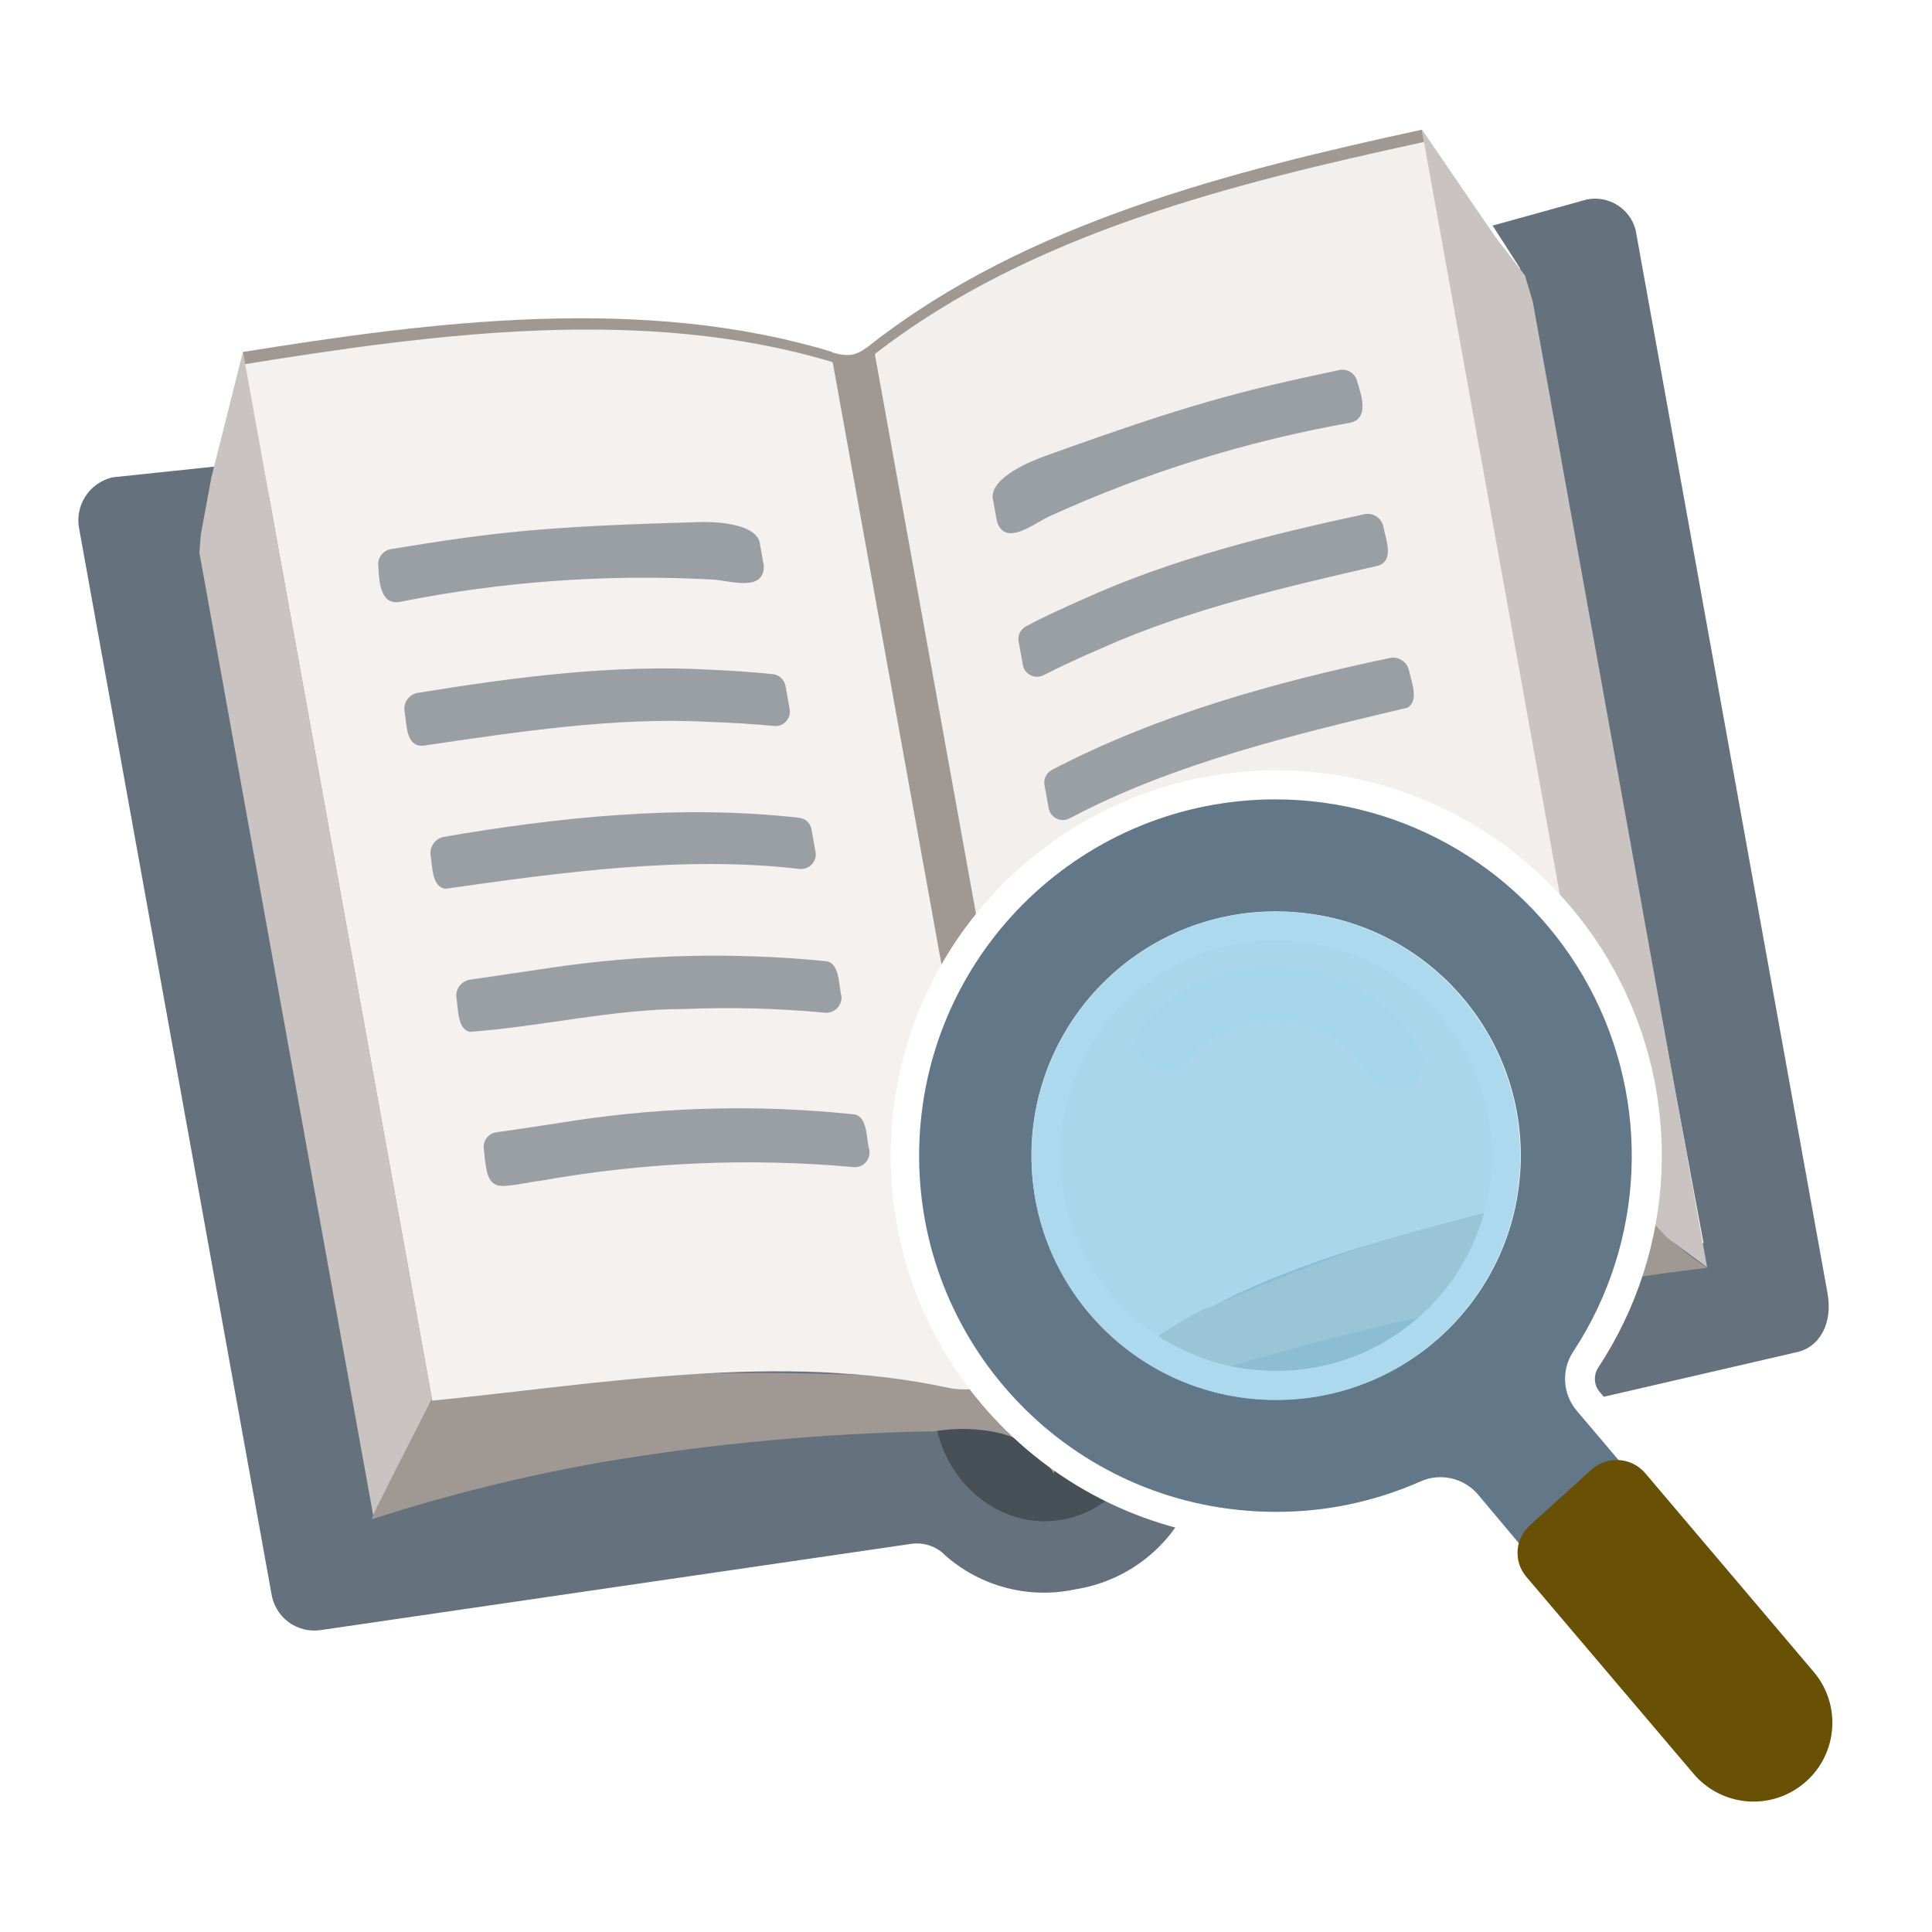
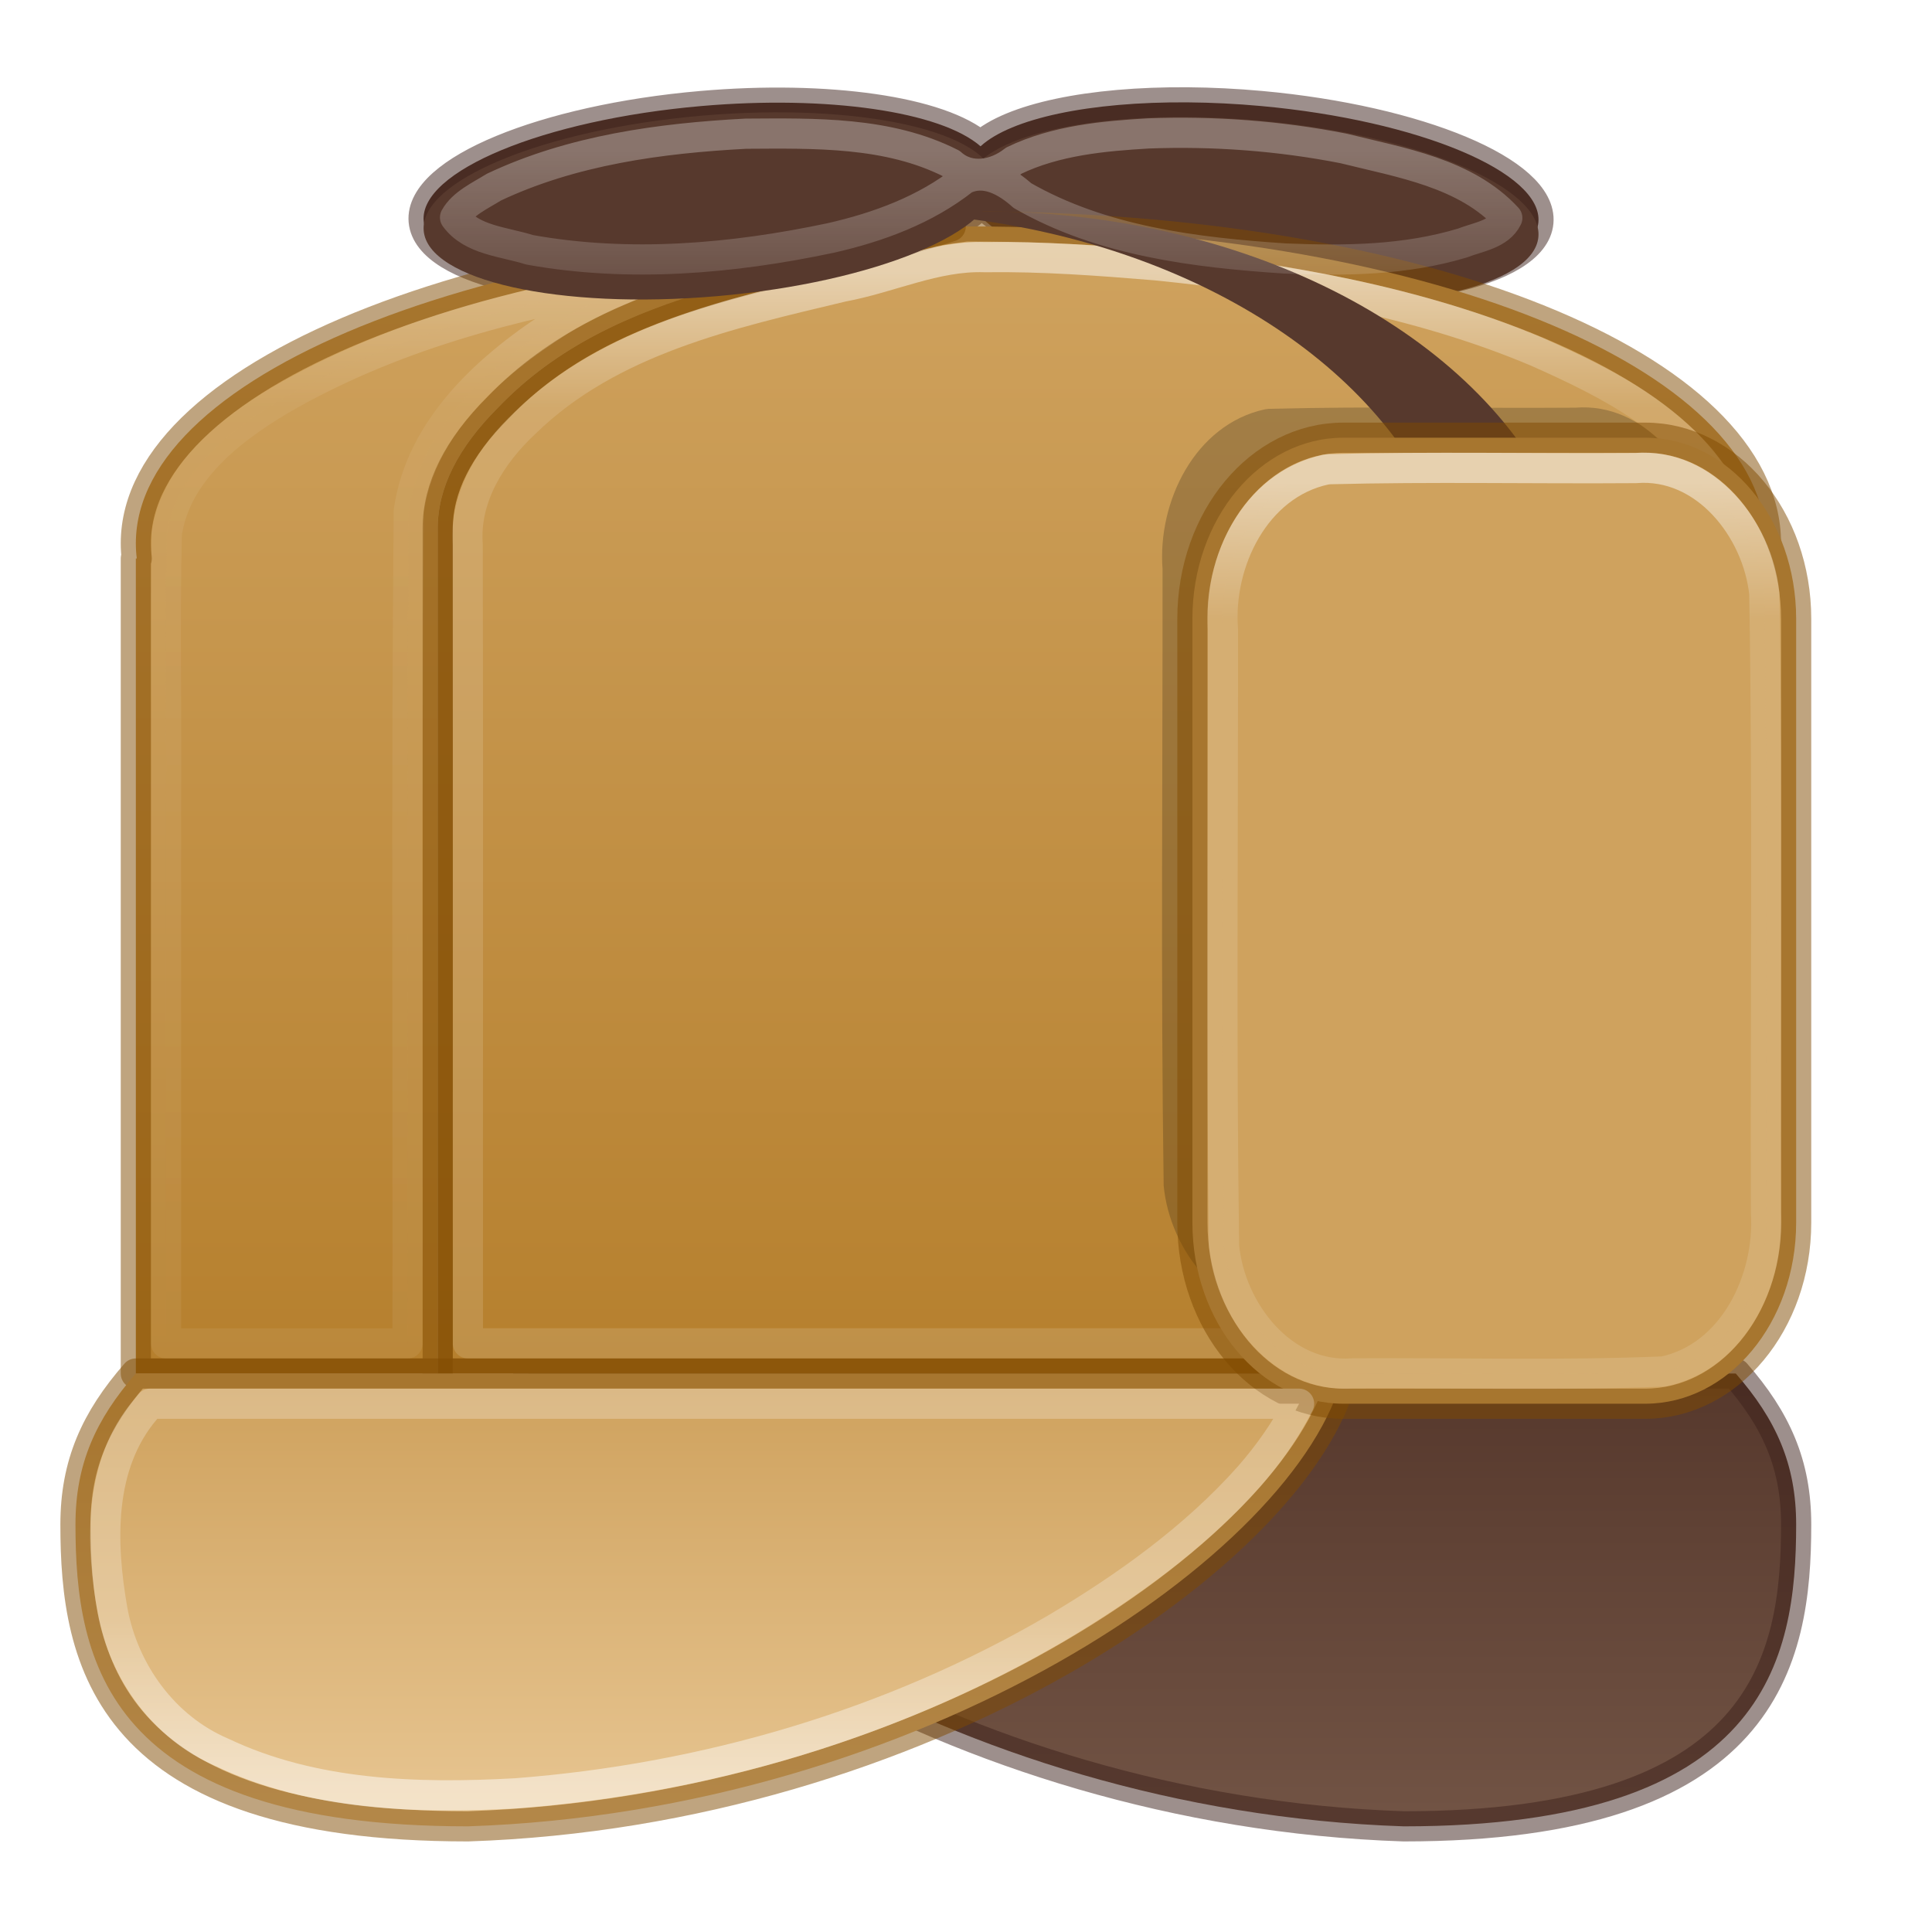
- <svg xmlns="http://www.w3.org/2000/svg" xmlns:xlink="http://www.w3.org/1999/xlink" width="64px" height="64px" viewBox="0 0 64 64" version="1.1">
-   <defs>
-     <filter id="alpha" filterUnits="objectBoundingBox" x="0%" y="0%" width="100%" height="100%">
-       <feColorMatrix type="matrix" in="SourceGraphic" values="0 0 0 0 1 0 0 0 0 1 0 0 0 0 1 0 0 0 1 0" />
-     </filter>
-     <mask id="mask0">
-       <g filter="url(#alpha)">
-         <rect x="0" y="0" width="64" height="64" style="fill:rgb(0%,0%,0%);fill-opacity:0.902;stroke:none;" />
-       </g>
-     </mask>
-     <clipPath id="clip1">
-       <rect x="0" y="0" width="64" height="64" />
-     </clipPath>
-     <g id="surface5" clip-path="url(#clip1)">
-       <path style="fill-rule:nonzero;fill:rgb(88.627%,92.157%,92.941%);fill-opacity:1;stroke-width:1;stroke-linecap:butt;stroke-linejoin:miter;stroke:rgb(85.49%,91.373%,92.941%);stroke-opacity:1;stroke-miterlimit:10;" d="M 144.141 112.146 C 143.286 112.085 142.505 111.609 142.065 110.864 C 141.65 110.12 141.138 109.424 140.552 108.801 C 136.292 104.443 129.468 103.882 124.548 107.483 C 123.865 108.008 123.242 108.606 122.705 109.277 C 121.814 110.291 120.312 110.498 119.189 109.766 C 118.652 109.448 118.286 108.911 118.164 108.301 C 118.054 107.703 118.213 107.068 118.591 106.58 C 119.373 105.615 120.264 104.736 121.265 103.992 C 128.357 98.804 138.196 99.609 144.336 105.896 C 145.203 106.799 145.935 107.812 146.545 108.899 C 146.838 109.436 146.875 110.083 146.655 110.645 C 146.448 111.218 145.996 111.682 145.435 111.902 C 145.032 112.085 144.58 112.17 144.141 112.146 Z M 144.141 112.146 " transform="matrix(0.32,0,0,0.32,0,0)" />
-     </g>
-     <mask id="mask1">
-       <g filter="url(#alpha)">
-         <rect x="0" y="0" width="64" height="64" style="fill:rgb(0%,0%,0%);fill-opacity:0.8;stroke:none;" />
-       </g>
-     </mask>
-     <clipPath id="clip2">
-       <rect x="0" y="0" width="64" height="64" />
-     </clipPath>
-     <g id="surface8" clip-path="url(#clip2)">
-       <path style=" stroke:none;fill-rule:nonzero;fill:rgb(59.216%,81.176%,90.98%);fill-opacity:1;" d="M 50.359 38.289 C 50.359 42.758 46.734 46.379 42.266 46.379 C 37.797 46.379 34.172 42.758 34.172 38.289 C 34.172 33.82 37.797 30.195 42.266 30.195 C 46.734 30.195 50.359 33.82 50.359 38.289 Z M 50.359 38.289 " />
-     </g>
+ <svg xmlns="http://www.w3.org/2000/svg" xmlns:xlink="http://www.w3.org/1999/xlink" version="1.1" id="svg4332" height="64" width="64" xml:space="preserve">
+   <defs id="defs4334">
+     <linearGradient id="linearGradient75">
+       <stop style="stop-color:#ffffff;stop-opacity:1;" offset="0" id="stop72" />
+       <stop style="stop-color:#ffffff;stop-opacity:0.25;" offset="0.102" id="stop73" />
+       <stop style="stop-color:#ffffff;stop-opacity:0.25;" offset="0.898" id="stop74" />
+       <stop style="stop-color:#ffffff;stop-opacity:0.5;" offset="1" id="stop75" />
+     </linearGradient>
+     <linearGradient id="linearGradient67">
+       <stop style="stop-color:#ffffff;stop-opacity:1;" offset="0" id="stop64" />
+       <stop style="stop-color:#ffffff;stop-opacity:0.25;" offset="0.11" id="stop65" />
+       <stop style="stop-color:#ffffff;stop-opacity:0.25;" offset="0.89" id="stop66" />
+       <stop style="stop-color:#ffffff;stop-opacity:0.5;" offset="1" id="stop67" />
+     </linearGradient>
+     <linearGradient id="linearGradient61">
+       <stop style="stop-color:#ffffff;stop-opacity:1;" offset="0" id="stop58" />
+       <stop style="stop-color:#ffffff;stop-opacity:0.25;" offset="0.107" id="stop59" />
+       <stop style="stop-color:#ffffff;stop-opacity:0.25;" offset="0.893" id="stop60" />
+       <stop style="stop-color:#ffffff;stop-opacity:0.5;" offset="1" id="stop61" />
+     </linearGradient>
+     <linearGradient id="linearGradient53">
+       <stop style="stop-color:#ffffff;stop-opacity:1;" offset="0" id="stop50" />
+       <stop style="stop-color:#ffffff;stop-opacity:0.25;" offset="0.09" id="stop51" />
+       <stop style="stop-color:#ffffff;stop-opacity:0.25;" offset="0.909" id="stop52" />
+       <stop style="stop-color:#ffffff;stop-opacity:0.5;" offset="1" id="stop53" />
+     </linearGradient>
+     <linearGradient id="linearGradient909">
+       <stop id="stop901" style="stop-color:#cd9ef7;stop-opacity:1" offset="0" />
+       <stop id="stop907" style="stop-color:#a56de2;stop-opacity:1" offset="1" />
+     </linearGradient>
+     <linearGradient y2="42.092" x2="24" y1="5.909" x1="24" gradientTransform="matrix(1.432432,0,0,1.436283,-2.378375,-2.470783)" gradientUnits="userSpaceOnUse" id="linearGradient3904" xlink:href="#linearGradient4270" />
+     <linearGradient id="linearGradient4270">
+       <stop id="stop4272" style="stop-color:#ffffff;stop-opacity:1" offset="0" />
+       <stop id="stop4274" style="stop-color:#ffffff;stop-opacity:0.235" offset="0.035" />
+       <stop id="stop4276" style="stop-color:#ffffff;stop-opacity:0.157" offset="0.962" />
+       <stop id="stop4278" style="stop-color:#ffffff;stop-opacity:0.392" offset="1" />
+     </linearGradient>
+     <linearGradient id="linearGradient3688-166-749-654">
+       <stop offset="0" style="stop-color:#181818;stop-opacity:1" id="stop3088" />
+       <stop offset="1" style="stop-color:#181818;stop-opacity:0" id="stop3090" />
+     </linearGradient>
+     <linearGradient id="linearGradient3702-501-757-795">
+       <stop offset="0" style="stop-color:#181818;stop-opacity:0" id="stop3100" />
+       <stop offset="0.5" style="stop-color:#181818;stop-opacity:1" id="stop3102" />
+       <stop offset="1" style="stop-color:#181818;stop-opacity:0" id="stop3104" />
+     </linearGradient>
+     <radialGradient cx="4.993" cy="43.5" r="2.5" fx="4.993" fy="43.5" id="radialGradient3337-2-2" xlink:href="#linearGradient3688-166-749-654" gradientUnits="userSpaceOnUse" gradientTransform="matrix(2.404541,0,0,1,41.98575,15.5)" />
+     <radialGradient cx="4.993" cy="43.5" r="2.5" fx="4.993" fy="43.5" id="radialGradient3339-1-4" xlink:href="#linearGradient3688-166-749-654" gradientUnits="userSpaceOnUse" gradientTransform="matrix(2.404541,0,0,1,-22.01424,-102.5)" />
+     <linearGradient x1="25.058" y1="47.028" x2="25.058" y2="39.999" id="linearGradient6394" xlink:href="#linearGradient3702-501-757-795" gradientUnits="userSpaceOnUse" gradientTransform="matrix(1.571429,0,0,0.7142857,-5.714285,27.92857)" />
+     <linearGradient xlink:href="#linearGradient909" id="linearGradient899" x1="31.781" y1="4.927" x2="31.781" y2="59.148" gradientUnits="userSpaceOnUse" />
+     <linearGradient id="linearGradient7">
+       <stop style="stop-color:#57392d;stop-opacity:1;" offset="0" id="stop9" />
+       <stop style="stop-color:#715344;stop-opacity:1;" offset="1" id="stop10" />
+     </linearGradient>
+     <linearGradient id="linearGradient1">
+       <stop style="stop-color:#cfa25e;stop-opacity:1;" offset="0" id="stop1" />
+       <stop style="stop-color:#e7c591;stop-opacity:1;" offset="1" id="stop2" />
+     </linearGradient>
+     <linearGradient id="linearGradient5">
+       <stop style="stop-color:#cfa25e;stop-opacity:1;" offset="0" id="stop5" />
+       <stop style="stop-color:#b6802e;stop-opacity:1;" offset="1" id="stop6" />
+     </linearGradient>
+     <linearGradient id="linearGradient1201">
+       <stop id="stop1193" style="stop-color:#ffffff;stop-opacity:1" offset="0" />
+       <stop id="stop1195" style="stop-color:#ffffff;stop-opacity:0.235" offset="0.068" />
+       <stop id="stop1197" style="stop-color:#ffffff;stop-opacity:0.157" offset="0.947" />
+       <stop id="stop1199" style="stop-color:#ffffff;stop-opacity:0.392" offset="1" />
+     </linearGradient>
+     <radialGradient cx="4.993" cy="43.5" r="2.5" fx="4.993" fy="43.5" id="radialGradient3013-6" xlink:href="#linearGradient3688-166-749-654" gradientUnits="userSpaceOnUse" gradientTransform="matrix(2.003784,0,0,0.8999999,29.98813,4.850003)" />
+     <radialGradient cx="4.993" cy="43.5" r="2.5" fx="4.993" fy="43.5" id="radialGradient3015-1" xlink:href="#linearGradient3688-166-749-654" gradientUnits="userSpaceOnUse" gradientTransform="matrix(2.003784,0,0,0.8999999,-18.01187,-83.15)" />
+     <linearGradient x1="39" y1="6" x2="39" y2="41.945" id="linearGradient3058-5" xlink:href="#linearGradient1201" gradientUnits="userSpaceOnUse" gradientTransform="translate(4e-6,1.000006)" />
+     <linearGradient xlink:href="#linearGradient3702-501-757-795" id="linearGradient1191" gradientUnits="userSpaceOnUse" x1="25.058" y1="47.028" x2="25.058" y2="39.999" gradientTransform="matrix(1.142857,0,0,0.6428571,-3.428569,16.03572)" />
+     <linearGradient xlink:href="#linearGradient909" id="linearGradient930-9-2" x1="16.768" y1="2.768" x2="16.768" y2="29.897" gradientUnits="userSpaceOnUse" gradientTransform="matrix(1.444444,0,0,1.444444,0.888913,1.888891)" />
+     <linearGradient xlink:href="#linearGradient1" id="linearGradient44" x1="30.934" y1="46" x2="30.934" y2="60" gradientUnits="userSpaceOnUse" />
+     <linearGradient xlink:href="#linearGradient5" id="linearGradient46" x1="31" y1="8" x2="31" y2="45" gradientUnits="userSpaceOnUse" />
+     <linearGradient xlink:href="#linearGradient5" id="linearGradient48" x1="32" y1="8" x2="32" y2="45" gradientUnits="userSpaceOnUse" />
+     <linearGradient xlink:href="#linearGradient53" id="linearGradient50" x1="33" y1="9" x2="33" y2="59" gradientUnits="userSpaceOnUse" />
+     <linearGradient xlink:href="#linearGradient5" id="linearGradient54" gradientUnits="userSpaceOnUse" x1="32" y1="8" x2="32" y2="45" />
+     <linearGradient xlink:href="#linearGradient53" id="linearGradient56" x1="21.5" y1="8.974" x2="21.5" y2="59.071" gradientUnits="userSpaceOnUse" />
+     <linearGradient xlink:href="#linearGradient61" id="linearGradient58" x1="50.5" y1="16" x2="50.5" y2="58" gradientUnits="userSpaceOnUse" />
+     <linearGradient xlink:href="#linearGradient1" id="linearGradient62" gradientUnits="userSpaceOnUse" x1="30.934" y1="46" x2="30.934" y2="60" />
+     <linearGradient xlink:href="#linearGradient67" id="linearGradient64" x1="32" y1="9" x2="32" y2="59" gradientUnits="userSpaceOnUse" />
+     <linearGradient xlink:href="#linearGradient75" id="linearGradient72" x1="31" y1="5" x2="31" y2="59" gradientUnits="userSpaceOnUse" />
+     <linearGradient xlink:href="#linearGradient7" id="linearGradient77" x1="45.5" y1="46" x2="45.5" y2="60" gradientUnits="userSpaceOnUse" />
  </defs>
-   <g id="surface1">
-     <path style=" stroke:none;fill-rule:nonzero;fill:rgb(30.98%,26.275%,21.961%);fill-opacity:1;" d="M 34.922 48.805 C 34.535 48.141 33.895 47.656 33.145 47.469 C 32.445 47.305 31.723 47.281 31.016 47.395 C 31.406 49.508 33.293 50.914 35.238 50.562 C 37.184 50.211 38.438 48.18 38.078 46.062 C 37.375 46.219 36.707 46.504 36.113 46.91 C 35.477 47.355 35.047 48.039 34.922 48.805 Z M 34.922 48.805 " />
-     <path style=" stroke:none;fill-rule:nonzero;fill:rgb(29.804%,3.137%,3.137%);fill-opacity:1;" d="M 34.547 46.723 L 34.543 46.723 L 34.609 47.07 Z M 34.547 46.723 " />
-     <path style=" stroke:none;fill-rule:nonzero;fill:rgb(39.608%,44.314%,48.627%);fill-opacity:1;" d="M 7.098 15.457 L 3.727 15.812 C 2.945 15.996 2.457 16.77 2.629 17.551 L 8.988 52.773 C 9.043 53.152 9.242 53.496 9.547 53.727 C 9.852 53.953 10.234 54.055 10.613 54 L 30.168 51.145 C 30.594 51.078 31.027 51.223 31.324 51.535 C 32.508 52.57 34.109 52.98 35.641 52.645 C 37.199 52.395 38.547 51.43 39.281 50.035 C 39.457 49.633 39.816 49.34 40.242 49.246 L 59.484 44.801 C 60.238 44.66 60.727 43.883 60.539 42.84 L 54.18 7.605 C 53.988 6.906 53.293 6.469 52.578 6.605 L 49.445 7.473 L 50.344 8.871 L 50.539 9.512 L 56.434 41.191 " />
-     <path style=" stroke:none;fill-rule:nonzero;fill:rgb(27.843%,31.373%,33.725%);fill-opacity:1;" d="M 38.191 45.805 L 38.062 45.836 C 38.438 47.953 37.176 49.969 35.223 50.336 C 33.27 50.703 31.383 49.281 31 47.168 C 30.957 47.168 30.91 47.168 30.871 47.188 " />
-     <path style=" stroke:none;fill-rule:nonzero;fill:rgb(78.824%,76.471%,75.686%);fill-opacity:1;" d="M 12.363 50.203 L 14.309 46.34 L 8.047 11.656 L 7.004 15.805 L 6.652 17.703 L 6.605 18.309 Z M 12.363 50.203 " />
-     <path style=" stroke:none;fill-rule:nonzero;fill:rgb(62.745%,60%,57.647%);fill-opacity:1;" d="M 34.488 46.398 L 34.363 45.73 C 34.406 45.945 34.508 46.512 34.543 46.719 L 34.488 46.398 L 39.102 45.762 L 38.203 46.051 C 44.172 44.105 50.316 42.75 56.551 41.996 C 55.32 41.211 54.355 40.078 53.352 38.996 L 53.352 39.023 C 27.777 44.48 38.91 55.941 29.273 11.094 C 28.312 11.816 28.312 11.949 27.07 11.512 C 33.637 56.832 40.098 42.195 14.312 46.363 L 14.312 46.344 C 14.188 46.605 12.309 50.184 12.316 50.328 L 12.367 50.203 L 12.316 50.328 C 14.809 49.52 17.352 48.891 19.93 48.438 C 23.551 47.824 27.215 47.484 30.887 47.414 " />
-     <path style=" stroke:none;fill-rule:nonzero;fill:rgb(78.824%,76.471%,75.686%);fill-opacity:1;" d="M 50.773 9.98 L 50.516 9.125 L 49.539 7.852 L 47.102 4.289 L 47.098 4.293 L 53.363 38.98 L 55.211 40.988 L 56.551 41.98 " />
-     <path style=" stroke:none;fill-rule:nonzero;fill:rgb(62.745%,60%,57.647%);fill-opacity:1;" d="M 38.719 45.809 L 34.488 46.398 L 34.547 46.719 L 34.609 47.07 L 34.559 46.719 L 34.504 46.398 L 34.379 45.73 L 34.504 46.398 L 30.852 47.359 L 30.875 47.426 L 31.004 47.406 C 31.715 47.289 32.438 47.316 33.137 47.477 C 33.883 47.664 34.523 48.148 34.91 48.816 C 35.039 48.051 35.469 47.367 36.102 46.918 C 36.703 46.516 37.375 46.23 38.078 46.078 L 38.207 46.051 Z M 38.719 45.809 " />
-     <path style=" stroke:none;fill-rule:nonzero;fill:rgb(62.745%,60%,57.647%);fill-opacity:1;" d="M 53.363 38.98 L 47.098 4.297 C 40.875 5.648 34.008 7.359 28.84 11.418 L 28.906 11.418 L 34.695 43.477 C 35.469 47.281 38.41 43.797 40.176 43.258 C 44.09 41.176 49.152 40.277 53.367 39.016 Z M 53.363 38.98 " />
-     <path style=" stroke:none;fill-rule:nonzero;fill:rgb(94.902%,93.725%,92.941%);fill-opacity:1;" d="M 53.367 39.012 L 47.172 4.703 C 40.961 6.051 34.16 7.703 28.988 11.723 L 28.988 11.773 L 34.719 43.488 C 35.48 47.246 38.426 43.785 40.191 43.258 C 44.109 41.191 49.176 40.293 53.391 39.035 Z M 53.367 39.012 " />
-     <path style=" stroke:none;fill-rule:nonzero;fill:rgb(60%,62.353%,63.922%);fill-opacity:1;" d="M 44.727 14.004 C 41.289 14.613 37.941 15.656 34.766 17.102 C 34.27 17.32 33.316 18.133 33.027 17.285 L 32.883 16.488 C 32.844 15.801 34.148 15.273 34.664 15.09 C 39.391 13.391 41.027 12.965 44.367 12.258 C 44.629 12.203 44.887 12.363 44.953 12.621 C 45.094 13.074 45.371 13.863 44.727 14.004 Z M 44.727 14.004 " />
-     <path style=" stroke:none;fill-rule:nonzero;fill:rgb(60%,62.353%,63.922%);fill-opacity:1;" d="M 45.656 18.738 C 42.617 19.438 39.367 20.184 36.52 21.461 C 35.863 21.742 35.215 22.039 34.582 22.359 C 34.449 22.434 34.289 22.438 34.152 22.375 C 34.016 22.312 33.914 22.188 33.887 22.039 L 33.742 21.246 C 33.707 21.039 33.812 20.836 34 20.742 C 34.598 20.422 35.211 20.148 35.832 19.871 C 38.781 18.52 42.062 17.707 45.23 17.027 C 45.516 16.988 45.781 17.18 45.828 17.461 C 45.914 17.898 46.191 18.559 45.656 18.738 Z M 45.656 18.738 " />
-     <path style=" stroke:none;fill-rule:nonzero;fill:rgb(60%,62.353%,63.922%);fill-opacity:1;" d="M 46.617 23.445 C 42.852 24.336 38.848 25.297 35.441 27.105 C 35.309 27.18 35.148 27.184 35.012 27.121 C 34.875 27.059 34.773 26.934 34.742 26.789 L 34.598 25.996 C 34.566 25.793 34.672 25.59 34.859 25.496 C 38.344 23.68 42.238 22.594 46.078 21.789 C 46.363 21.754 46.621 21.945 46.676 22.223 C 46.762 22.594 47.016 23.23 46.617 23.445 Z M 46.617 23.445 " />
-     <path style=" stroke:none;fill-rule:nonzero;fill:rgb(60%,62.353%,63.922%);fill-opacity:1;" d="M 47.512 28.16 C 45.328 28.84 42.805 29.191 40.656 30.027 C 39.164 30.543 37.707 31.156 36.297 31.863 C 36.164 31.926 36.008 31.93 35.875 31.867 C 35.738 31.805 35.641 31.688 35.602 31.543 C 35.574 31.176 35.238 30.461 35.719 30.262 C 38.438 28.879 41.316 27.836 44.293 27.156 L 45.57 26.863 L 46.871 26.562 C 47.016 26.52 47.172 26.543 47.301 26.625 C 47.43 26.703 47.516 26.836 47.539 26.984 C 47.617 27.328 47.863 27.938 47.512 28.16 Z M 47.512 28.16 " />
-     <path style=" stroke:none;fill-rule:nonzero;fill:rgb(62.745%,60%,57.647%);fill-opacity:1;" d="M 27.566 11.66 C 21.328 9.758 14.336 10.648 8.047 11.66 L 14.312 46.352 L 14.312 46.371 C 18.691 46.016 23.734 45.012 28.117 45.531 C 29.957 45.379 33.922 47.566 33.316 43.738 " />
-     <path style=" stroke:none;fill-rule:nonzero;fill:rgb(95.686%,94.51%,93.725%);fill-opacity:1;" d="M 14.32 46.398 C 19.883 45.844 25.875 44.77 31.434 45.977 C 32.582 46.199 33.738 45.711 33.32 43.754 L 27.59 12.031 L 27.566 11.992 C 21.336 10.121 14.398 11.055 8.121 12.062 Z M 14.32 46.398 " />
-     <path style=" stroke:none;fill-rule:nonzero;fill:rgb(60%,62.353%,63.922%);fill-opacity:1;" d="M 13.227 19.941 C 16.645 19.258 20.133 19.008 23.613 19.199 C 24.152 19.227 25.328 19.633 25.301 18.738 L 25.16 17.938 C 24.953 17.301 23.559 17.266 23 17.301 C 17.996 17.438 16.316 17.637 12.945 18.191 C 12.684 18.238 12.5 18.48 12.531 18.746 C 12.559 19.199 12.574 20.043 13.227 19.941 Z M 13.227 19.941 " />
-     <path style=" stroke:none;fill-rule:nonzero;fill:rgb(60%,62.353%,63.922%);fill-opacity:1;" d="M 14.012 24.703 C 17.094 24.25 20.391 23.742 23.496 23.914 C 24.207 23.938 24.914 23.98 25.621 24.047 C 25.77 24.07 25.922 24.02 26.027 23.91 C 26.133 23.801 26.184 23.652 26.16 23.5 L 26.02 22.719 C 25.98 22.512 25.809 22.355 25.602 22.332 C 24.934 22.262 24.262 22.219 23.586 22.188 C 20.359 21.996 17.012 22.434 13.812 22.957 C 13.523 23.023 13.344 23.309 13.406 23.598 C 13.477 24 13.441 24.734 14.012 24.703 Z M 14.012 24.703 " />
-     <path style=" stroke:none;fill-rule:nonzero;fill:rgb(60%,62.353%,63.922%);fill-opacity:1;" d="M 14.758 29.441 C 18.598 28.895 22.664 28.336 26.477 28.785 C 26.625 28.801 26.777 28.75 26.883 28.645 C 26.988 28.535 27.039 28.387 27.02 28.238 L 26.879 27.461 C 26.84 27.258 26.668 27.105 26.461 27.09 C 22.566 26.645 18.543 27.062 14.672 27.727 C 14.391 27.801 14.215 28.082 14.27 28.367 C 14.324 28.707 14.309 29.391 14.758 29.441 Z M 14.758 29.441 " />
-     <path style=" stroke:none;fill-rule:nonzero;fill:rgb(60%,62.353%,63.922%);fill-opacity:1;" d="M 15.566 34.18 C 17.848 34.02 20.32 33.426 22.625 33.426 C 24.195 33.359 25.77 33.402 27.336 33.547 C 27.48 33.559 27.629 33.504 27.73 33.398 C 27.836 33.293 27.887 33.148 27.875 33 C 27.773 32.648 27.836 31.859 27.316 31.836 C 24.285 31.539 21.23 31.613 18.223 32.062 L 16.918 32.254 L 15.602 32.449 C 15.449 32.465 15.312 32.543 15.219 32.664 C 15.129 32.785 15.094 32.938 15.125 33.09 C 15.18 33.441 15.16 34.102 15.566 34.18 Z M 15.566 34.18 " />
-     <path style=" stroke:none;fill-rule:nonzero;fill:rgb(60%,62.353%,63.922%);fill-opacity:1;" d="M 16.402 39.227 C 16.586 39.402 17.641 39.125 17.867 39.121 C 21.297 38.504 24.789 38.348 28.258 38.66 C 28.41 38.68 28.562 38.625 28.668 38.516 C 28.773 38.406 28.82 38.254 28.801 38.105 C 28.684 37.758 28.77 36.926 28.238 36.91 C 25.207 36.594 22.148 36.66 19.137 37.105 C 18.496 37.203 17.066 37.426 16.441 37.508 C 16.172 37.547 15.988 37.797 16.027 38.062 C 16.07 38.371 16.078 39.109 16.402 39.227 Z M 16.402 39.227 " />
-     <use xlink:href="#surface5" mask="url(#mask0)" />
-     <path style=" stroke:none;fill-rule:nonzero;fill:rgb(38.431%,47.059%,53.725%);fill-opacity:1;" d="M 48.586 49.816 C 48.258 49.426 47.715 49.293 47.246 49.496 C 45.68 50.199 43.984 50.559 42.27 50.559 C 41.934 50.559 41.586 50.559 41.25 50.52 C 35.746 50.055 31.23 45.973 30.219 40.543 C 29.207 35.113 31.949 29.676 36.914 27.258 C 41.883 24.844 47.852 26.047 51.496 30.195 C 55.141 34.344 55.566 40.418 52.531 45.035 C 52.246 45.457 52.277 46.023 52.609 46.414 L 55.285 49.578 L 51.27 52.98 Z M 42.258 30.672 C 38.113 30.68 34.734 34 34.656 38.145 C 34.578 42.285 37.828 45.73 41.969 45.898 C 46.109 46.062 49.621 42.887 49.875 38.754 C 50.125 34.617 47.027 31.039 42.895 30.699 C 42.68 30.68 42.469 30.672 42.258 30.672 Z M 42.258 30.672 " />
-     <path style=" stroke:none;fill-rule:nonzero;fill:rgb(100%,100%,100%);fill-opacity:1;" d="M 42.238 26.48 C 46.582 26.48 50.574 28.859 52.637 32.68 C 54.699 36.5 54.5 41.145 52.117 44.773 C 51.715 45.375 51.762 46.172 52.227 46.727 L 54.598 49.523 L 51.312 52.309 L 48.961 49.508 C 48.492 48.957 47.715 48.781 47.055 49.074 C 45.551 49.742 43.922 50.086 42.273 50.082 C 41.949 50.082 41.621 50.07 41.297 50.043 C 34.98 49.535 30.199 44.129 30.457 37.801 C 30.715 31.473 35.922 26.477 42.258 26.48 M 42.273 46.371 C 46.617 46.379 50.195 42.953 50.371 38.613 C 50.547 34.27 47.262 30.562 42.93 30.219 C 42.707 30.199 42.484 30.191 42.258 30.191 C 37.793 30.191 34.168 33.812 34.168 38.281 C 34.168 42.75 37.793 46.371 42.258 46.371 M 42.238 25.52 C 35.406 25.535 29.797 30.934 29.516 37.762 C 29.238 44.59 34.391 50.426 41.199 51 C 41.547 51.031 41.902 51.043 42.258 51.043 C 44.039 51.047 45.801 50.676 47.426 49.953 C 47.699 49.832 48.016 49.902 48.207 50.129 L 50.578 52.93 L 51.199 53.66 L 51.934 53.039 L 55.219 50.258 L 55.953 49.637 L 55.359 48.902 L 52.988 46.105 C 52.797 45.879 52.781 45.551 52.945 45.301 C 55.531 41.375 55.75 36.344 53.512 32.207 C 51.273 28.074 46.941 25.504 42.238 25.52 Z M 42.258 45.41 C 38.32 45.41 35.125 42.219 35.125 38.281 C 35.125 34.344 38.32 31.152 42.258 31.152 C 42.453 31.152 42.652 31.152 42.852 31.176 C 46.672 31.477 49.566 34.746 49.41 38.574 C 49.254 42.402 46.102 45.422 42.27 45.41 Z M 42.258 45.41 " />
-     <path style=" stroke:none;fill-rule:nonzero;fill:rgb(40.784%,31.373%,1.569%);fill-opacity:1;" d="M 59.777 59.059 C 59.25 59.508 58.566 59.727 57.875 59.672 C 57.184 59.613 56.543 59.285 56.098 58.754 L 50.559 52.23 C 50.133 51.727 50.184 50.977 50.672 50.535 L 52.719 48.684 C 52.969 48.457 53.297 48.344 53.633 48.367 C 53.973 48.387 54.285 48.547 54.504 48.805 L 60.078 55.379 C 61.012 56.477 60.879 58.125 59.777 59.059 Z M 59.777 59.059 " />
-     <use xlink:href="#surface8" mask="url(#mask1)" />
-   </g>
+   <path id="ellipse69" style="fill:#57392d;fill-opacity:1;stroke:#3d211b;stroke-width:1;stroke-linecap:butt;stroke-linejoin:round;stroke-dasharray:none;stroke-opacity:0.5" d="M 39.348,3.391 A 9.5,3 5.206 0 0 32.482,4.846 3,9.5 85.039 0 0 23.24,3.512 3,9.5 85.039 0 0 14.035,7.322 3,9.5 85.039 0 0 23.76,9.488 3,9.5 85.039 0 0 32.518,6.713 9.5,3 5.206 0 0 41.229,9.488 9.5,3 5.206 0 0 50.961,7.361 9.5,3 5.206 0 0 41.771,3.512 9.5,3 5.206 0 0 39.348,3.391 Z" />
+   <ellipse style="fill:#57392d;fill-opacity:1;stroke:none;stroke-width:1.453;stroke-linecap:butt;stroke-linejoin:round;stroke-dasharray:none;stroke-opacity:1" id="ellipse68" cx="41.963" cy="3.193" rx="9.5" ry="3" transform="rotate(5.206068)" />
+   <path id="path42" style="fill:url(#linearGradient77);stroke:#3d211b;stroke-width:1;stroke-linejoin:round;stroke-dasharray:none;stroke-opacity:0.5" d="m 57.5,45.5 c 1.33,1.521 2,3 2,5 0,4.5 -1,10 -13,10 -15,-0.5 -27.5,-9 -29,-15 z" />
+   <path id="path43" style="fill:url(#linearGradient46);stroke:#804b00;stroke-linecap:butt;stroke-linejoin:round;stroke-opacity:0.5" d="M 32,7.5 30.914,7.656 C 25.912,9.209 20.3,9.542 16.5,13.5 c -1.333,1.333 -2,2.667 -2,4 v 28 h 29 l 15,-10 v -17 H 58.469 C 58.49,18.333 58.5,18.167 58.5,18 58.5,12.201 47.188,7.5 32,7.5 Z" />
+   <path id="rect2" style="fill:url(#linearGradient48);stroke:#804b00;stroke-linejoin:round;stroke-opacity:0.5" d="M 31.494,7.502 C 16.539,7.605 4.5,12.265 4.5,18 c 1.77e-5,0.167 0.01,0.333 0.031,0.5 H 4.5 v 27 h 10 v -28 c 0,-1.333 0.667,-2.667 2,-4 3.944,-4.108 9.855,-4.281 14.994,-5.998 z" />
+   <path id="path41" style="fill:url(#linearGradient44);stroke:#804b00;stroke-width:1;stroke-linejoin:round;stroke-dasharray:none;stroke-opacity:0.5" d="m 4.5,45.5 c -1.33,1.521 -2,3 -2,5 0,4.5 1,10 13,10 15,-0.5 27.5,-9 29,-15 z" />
+   <path id="path67" style="opacity:0.2;fill:#000000;fill-opacity:1;stroke:none;stroke-width:1;stroke-linejoin:round;stroke-dasharray:none;stroke-opacity:1" d="m 41.906,13.559 c -2.324,0.501 -3.565,3.068 -3.395,5.289 0.006,6.809 -0.061,13.621 0.037,20.427 0.201,2.147 1.937,4.4 4.271,4.22 3.429,-0.023 6.869,0.08 10.292,-0.064 2.316,-0.491 3.527,-3.058 3.39,-5.261 -0.022,-6.837 0.062,-13.679 -0.056,-20.514 -0.225,-2.121 -1.952,-4.335 -4.26,-4.151 -3.386,0.025 -6.777,-0.05 -10.159,0.038 l -0.099,0.013 z" />
+   <path id="path48" style="opacity:0.5;fill:none;stroke:url(#linearGradient50);stroke-linecap:butt;stroke-linejoin:round;stroke-opacity:1" d="M 32.617,8.518 C 30.986,8.465 29.484,9.209 27.903,9.5 24.199,10.386 20.215,11.255 17.394,14.007 16.282,15.044 15.379,16.461 15.492,18.037 15.512,26.858 15.493,35.679 15.5,44.5 c 9.232,0 18.465,0 27.697,0 4.768,-3.178 9.535,-6.357 14.303,-9.535 0,-5.488 0,-10.977 0,-16.465 0.012,-0.657 -0.06,-1.488 -0.404,-2.138 -1.26,-2.388 -3.826,-3.66 -6.191,-4.712 C 46.962,9.986 42.563,9.219 38.305,8.79 36.388,8.631 34.537,8.492 32.617,8.518 Z m 25.238,9.883 c 0.614,-0.105 0.695,-0.349 0,0 z" />
+   <path id="path75" style="opacity:1;fill:#57392d;fill-opacity:1;stroke:none;stroke-width:1.265;stroke-linecap:butt;stroke-linejoin:round;stroke-dasharray:none;stroke-opacity:1" d="M 32.5,7 A 20,14 0 0 0 30.5,7.092 20,14 0 0 1 47.428,16.5 h 4.012 A 20,14 0 0 0 32.5,7 Z" />
+   <rect style="fill:#cfa25e;stroke:#804b00;stroke-width:1;stroke-linejoin:round;stroke-dasharray:none;stroke-opacity:0.5" id="rect42" width="20" height="32" x="39.5" y="14.5" ry="6" rx="5" />
+   <path id="path53" style="opacity:0.5;fill:url(#linearGradient54);stroke:url(#linearGradient56);stroke-linejoin:round;stroke-opacity:0.5" d="m 21.094,9.375 c -4.126,0.709 -8.203,1.773 -11.844,3.899 -1.655,0.984 -3.415,2.381 -3.725,4.397 -0.067,2.973 -0.003,5.962 -0.025,8.942 0,5.963 0,11.925 0,17.888 2.667,0 5.333,0 8,0 0.016,-9.191 -0.042,-18.385 0.041,-27.573 0.402,-2.815 2.721,-4.853 4.995,-6.296 0.825,-0.502 1.705,-0.909 2.603,-1.261 z" />
+   <path id="rect56" style="opacity:0.5;fill:#cfa25e;stroke:url(#linearGradient58);stroke-width:1;stroke-linejoin:round;stroke-dasharray:none;stroke-opacity:1" d="m 43.906,15.559 c -2.324,0.501 -3.565,3.068 -3.395,5.289 0.006,6.809 -0.061,13.621 0.037,20.427 0.201,2.147 1.937,4.4 4.271,4.22 3.429,-0.023 6.869,0.08 10.292,-0.064 2.316,-0.491 3.527,-3.058 3.39,-5.261 -0.022,-6.837 0.062,-13.679 -0.056,-20.514 -0.225,-2.121 -1.952,-4.335 -4.26,-4.151 -3.386,0.025 -6.777,-0.05 -10.159,0.038 l -0.099,0.013 z" />
+   <path id="path61" style="fill:url(#linearGradient62);stroke:url(#linearGradient64);stroke-width:1;stroke-linejoin:round;stroke-dasharray:none" d="m 4.816,46.693 c -1.562,1.833 -1.482,4.42 -1.09,6.652 0.374,2.037 1.706,3.886 3.633,4.707 3.015,1.432 6.46,1.535 9.734,1.354 6.254,-0.478 12.428,-2.282 17.855,-5.447 2.287,-1.35 4.621,-3.009 6.435,-5.054 0.642,-0.733 1.209,-1.536 1.651,-2.405 -12.687,0 -25.374,0 -38.061,0 -0.053,0.064 -0.105,0.129 -0.158,0.193 z" />
+   <ellipse style="fill:#57392d;fill-opacity:1;stroke:none;stroke-width:1.453;stroke-linecap:butt;stroke-linejoin:round;stroke-dasharray:none;stroke-opacity:1" id="path68" cx="22.822" cy="8.828" rx="9.5" ry="3" transform="rotate(-4.961235)" />
+   <path id="path70" style="opacity:0.3;fill:none;fill-opacity:1;stroke:url(#linearGradient72);stroke-width:1;stroke-linecap:butt;stroke-linejoin:round;stroke-dasharray:none;stroke-opacity:1" d="m 38.035,4.42 c -1.456,0.086 -3.058,0.227 -4.449,0.9 -0.597,0.476 -1.468,0.646 -2.077,0.095 C 29.42,4.354 26.988,4.416 24.705,4.429 21.865,4.578 18.955,4.974 16.362,6.199 15.913,6.479 15.329,6.742 15.074,7.203 c 0.547,0.757 1.634,0.805 2.469,1.072 3.299,0.594 6.71,0.3 9.971,-0.391 1.575,-0.356 3.146,-0.934 4.416,-1.939 0.702,-0.354 1.425,0.072 1.939,0.534 2.625,1.508 5.719,1.887 8.69,2.083 2.045,0.086 4.004,0.055 5.888,-0.512 0.515,-0.202 1.22,-0.288 1.484,-0.83 C 48.551,5.724 46.398,5.389 44.512,4.918 42.383,4.5 40.203,4.338 38.035,4.42 Z" />
</svg>
